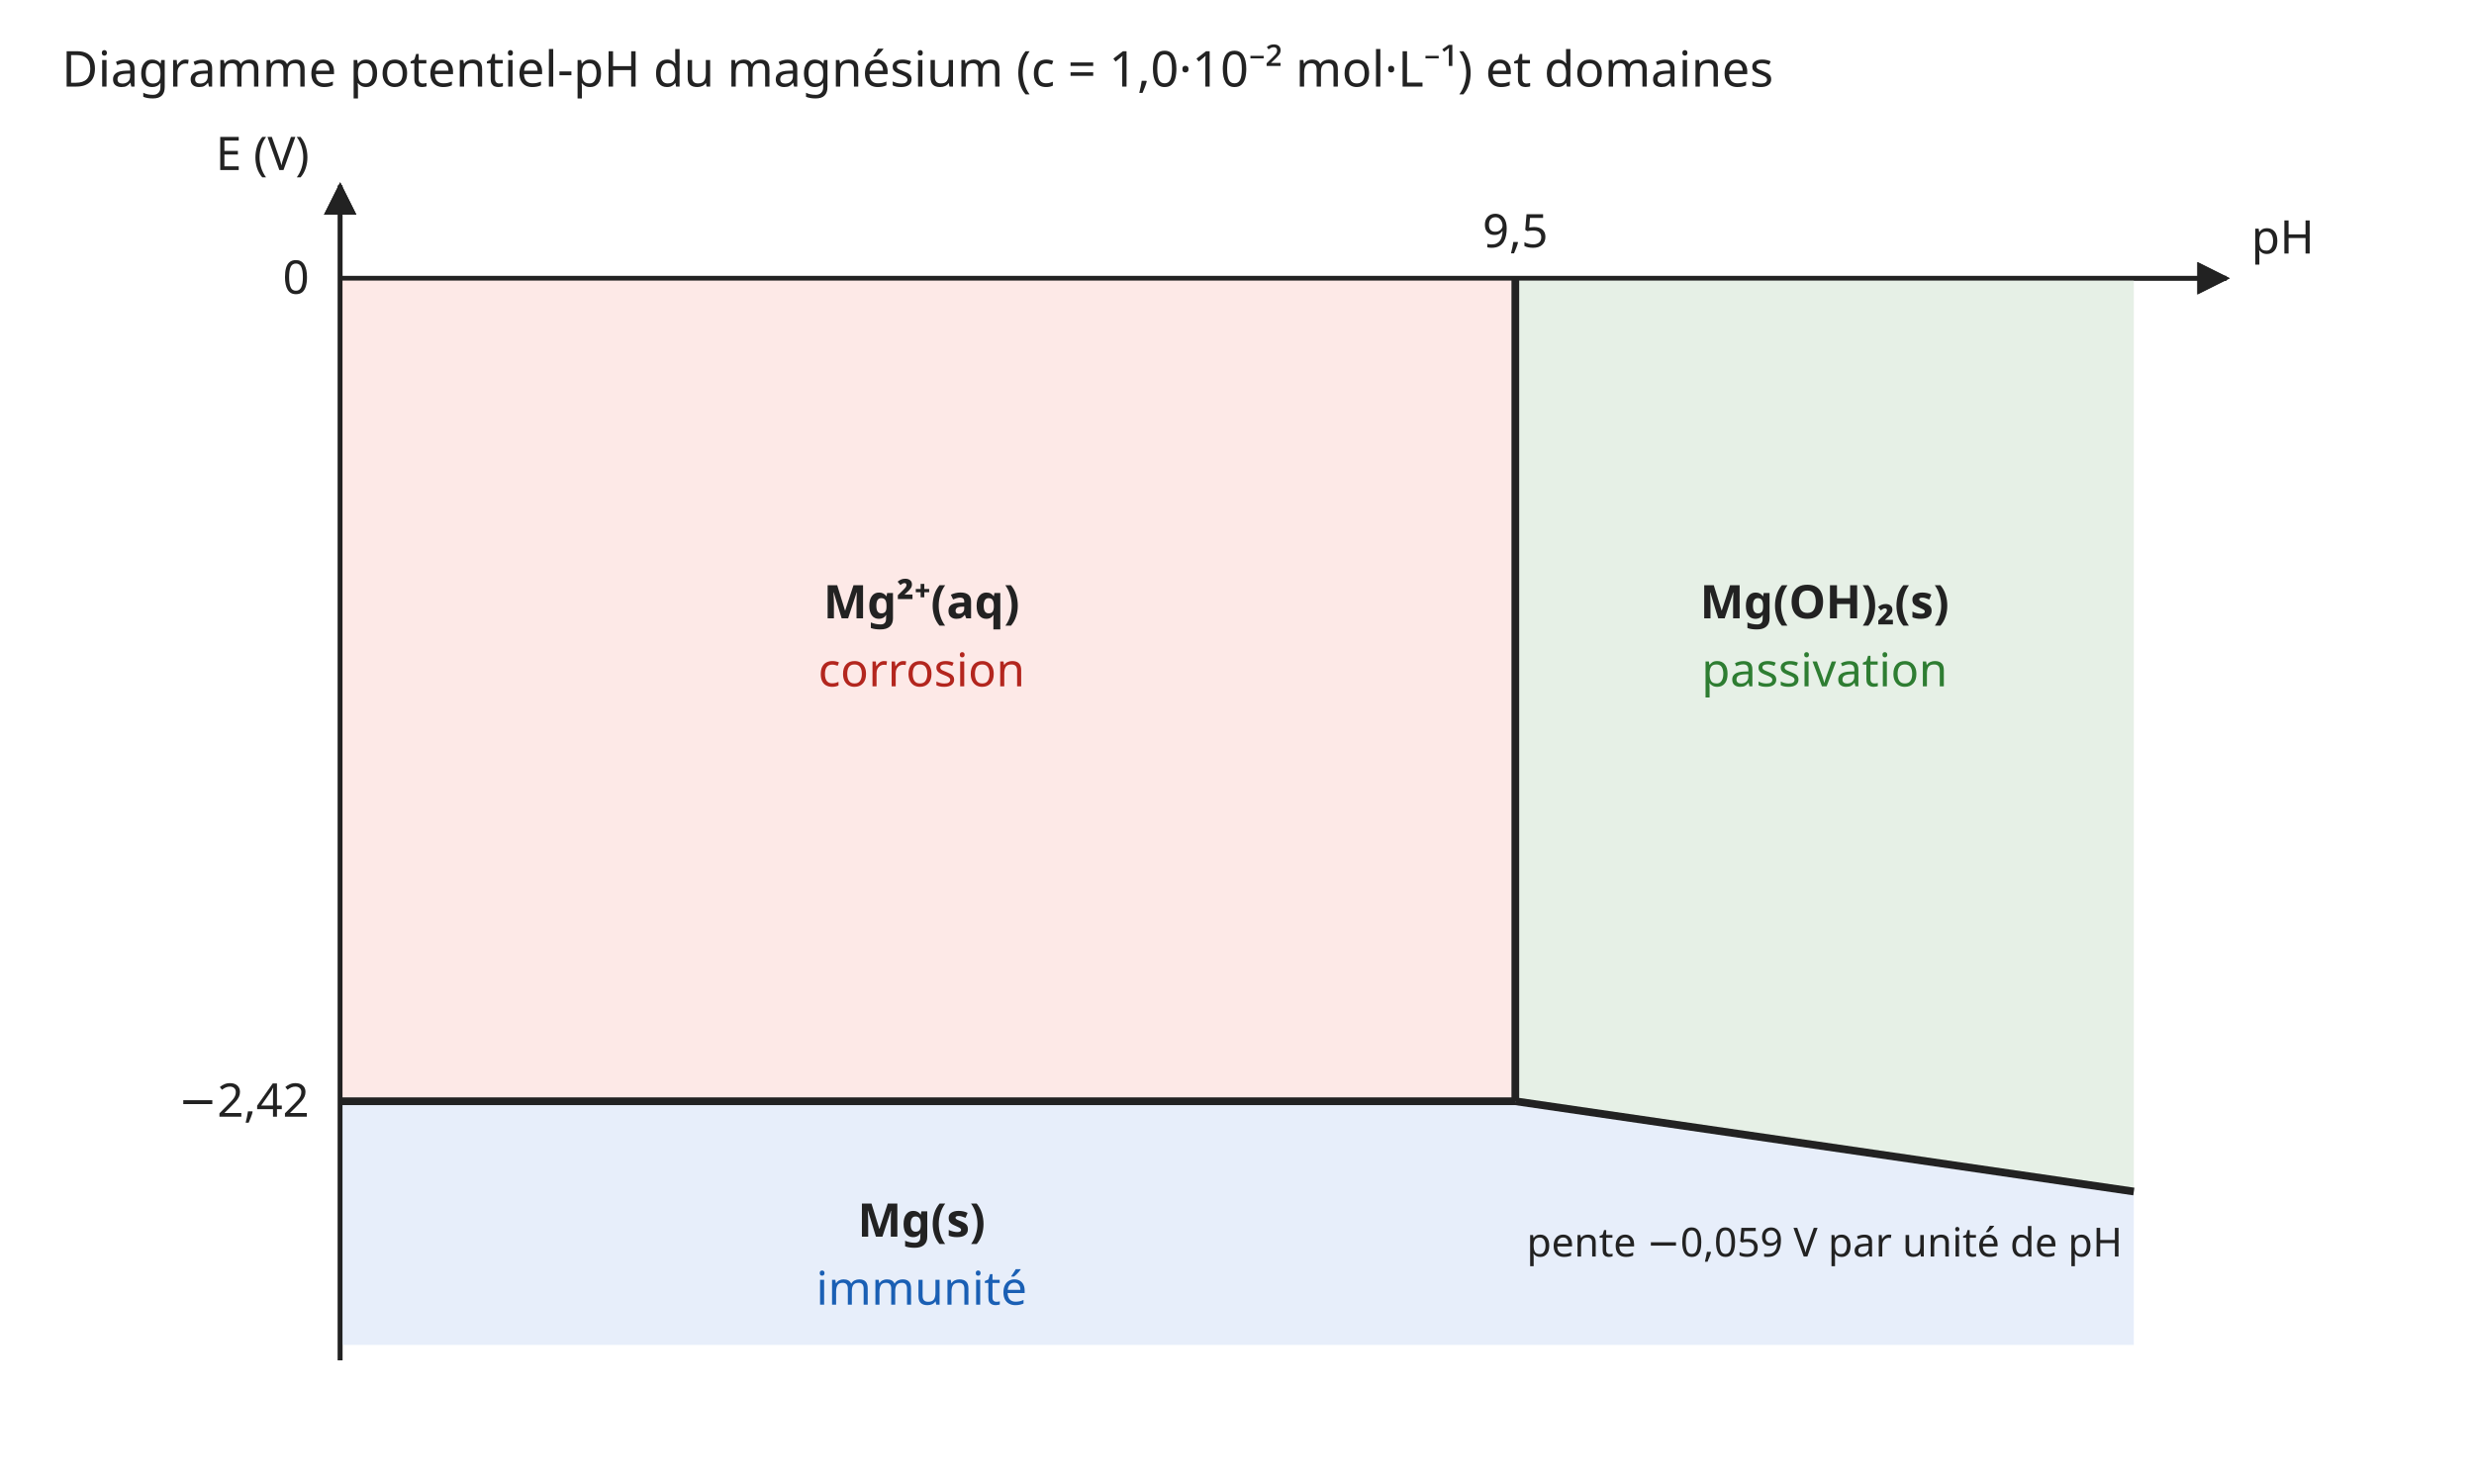
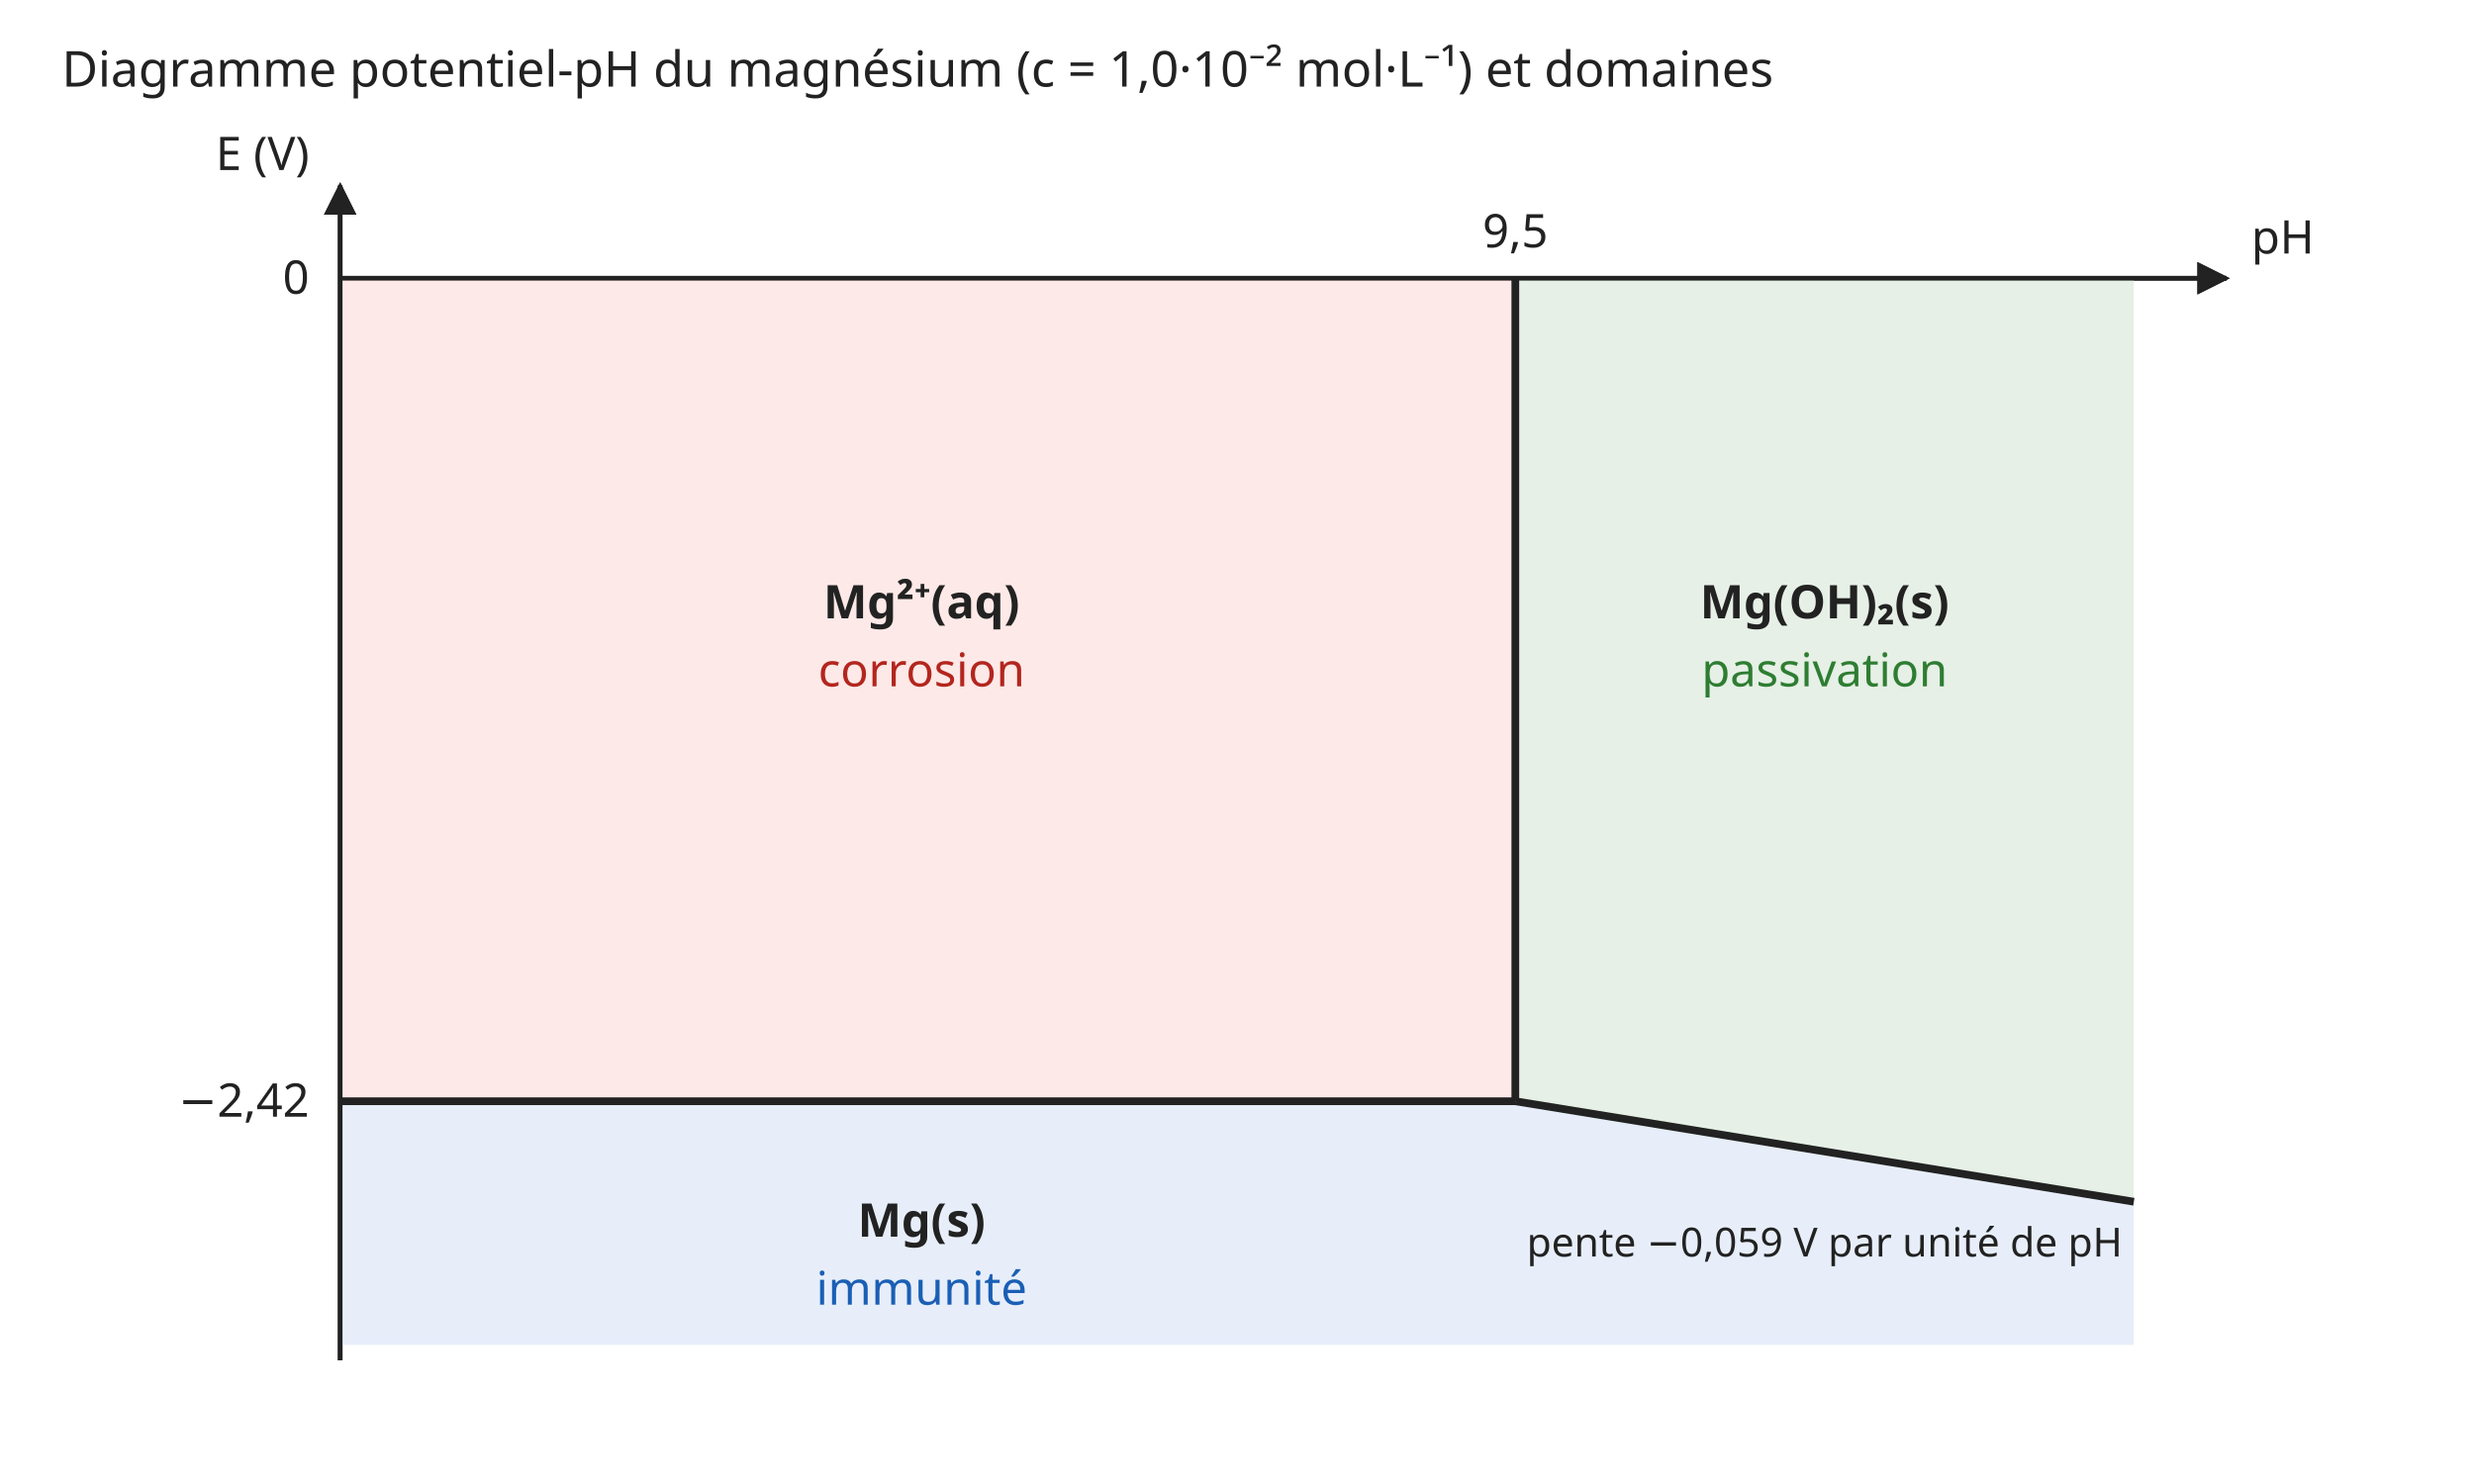
<svg xmlns="http://www.w3.org/2000/svg" viewBox="0 0 800 480" width="800" height="480" font-family="sans-serif" font-size="15">
  <rect width="100%" height="100%" fill="white" />
  <defs>
    <marker id="fl" viewBox="0 0 10 10" refX="9" refY="5" markerWidth="7" markerHeight="7" orient="auto-start-reverse">
      <path d="M0,0 L10,5 L0,10 Z" fill="#222" />
    </marker>
    <marker id="fr" viewBox="0 0 10 10" refX="9" refY="5" markerWidth="7" markerHeight="7" orient="auto-start-reverse">
      <path d="M0,0 L10,5 L0,10 Z" fill="#b3261e" />
    </marker>
    <marker id="fb" viewBox="0 0 10 10" refX="9" refY="5" markerWidth="7" markerHeight="7" orient="auto-start-reverse">
      <path d="M0,0 L10,5 L0,10 Z" fill="#1a5fb4" />
    </marker>
  </defs>
  <line x1="110.0" y1="440.0" x2="110.0" y2="60.0" stroke="#222" stroke-width="1.5" marker-end="url(#fl)" />
  <line x1="110.0" y1="90.0" x2="720.0" y2="90.0" stroke="#222" stroke-width="1.5" marker-end="url(#fl)" />
  <text x="100" y="55" text-anchor="end" fill="#222">E (V)</text>
  <text x="728" y="82" text-anchor="start" fill="#222">pH</text>
  <polygon points="110,90 490,90 490,356 110,356" fill="#fde9e7" />
-   <polygon points="490,90 690,90 690,385.4 490,356" fill="#e6f0e6" />
-   <polygon points="110,356 490,356 690,385.4 690,435 110,435" fill="#e7eefa" />
+   <polygon points="490,90 690,90 690,388.7 490,356" fill="#e6f0e6" />
+   <polygon points="110,356 490,356 690,388.7 690,435 110,435" fill="#e7eefa" />
  <line x1="110.0" y1="440.0" x2="110.0" y2="60.0" stroke="#222" stroke-width="1.5" marker-end="url(#fl)" />
  <line x1="110.0" y1="90.0" x2="720.0" y2="90.0" stroke="#222" stroke-width="1.5" marker-end="url(#fl)" />
  <line x1="110.0" y1="356.2" x2="490.0" y2="356.2" stroke="#222" stroke-width="2.5" />
  <line x1="490.0" y1="90.0" x2="490.0" y2="356.2" stroke="#222" stroke-width="2.5" />
-   <line x1="490.0" y1="356.2" x2="690.0" y2="385.4" stroke="#222" stroke-width="2.5" />
+   <line x1="490.0" y1="356.2" x2="690.0" y2="388.7" stroke="#222" stroke-width="2.5" />
  <text x="100" y="361.2" text-anchor="end" fill="#222">−2,42</text>
  <text x="490.0" y="80" text-anchor="middle" fill="#222">9,5</text>
  <text x="100" y="95" text-anchor="end" fill="#222">0</text>
  <text x="298.0" y="200" text-anchor="middle" fill="#222" font-weight="bold">Mg²⁺(aq)</text>
  <text x="298.0" y="222" text-anchor="middle" fill="#b3261e">corrosion</text>
  <text x="590" y="200" text-anchor="middle" fill="#222" font-weight="bold">Mg(OH)₂(s)</text>
  <text x="590" y="222" text-anchor="middle" fill="#2e7d32">passivation</text>
  <text x="298.0" y="400" text-anchor="middle" fill="#222" font-weight="bold">Mg(s)</text>
  <text x="298.0" y="422" text-anchor="middle" fill="#1a5fb4">immunité</text>
  <text x="590" y="406.425" text-anchor="middle" fill="#222" font-size="13">pente −0,059 V par unité de pH</text>
  <text x="20" y="28" text-anchor="start" fill="#222" font-size="16">Diagramme potentiel-pH du magnésium (c = 1,0·10⁻² mol·L⁻¹) et domaines</text>
</svg>
